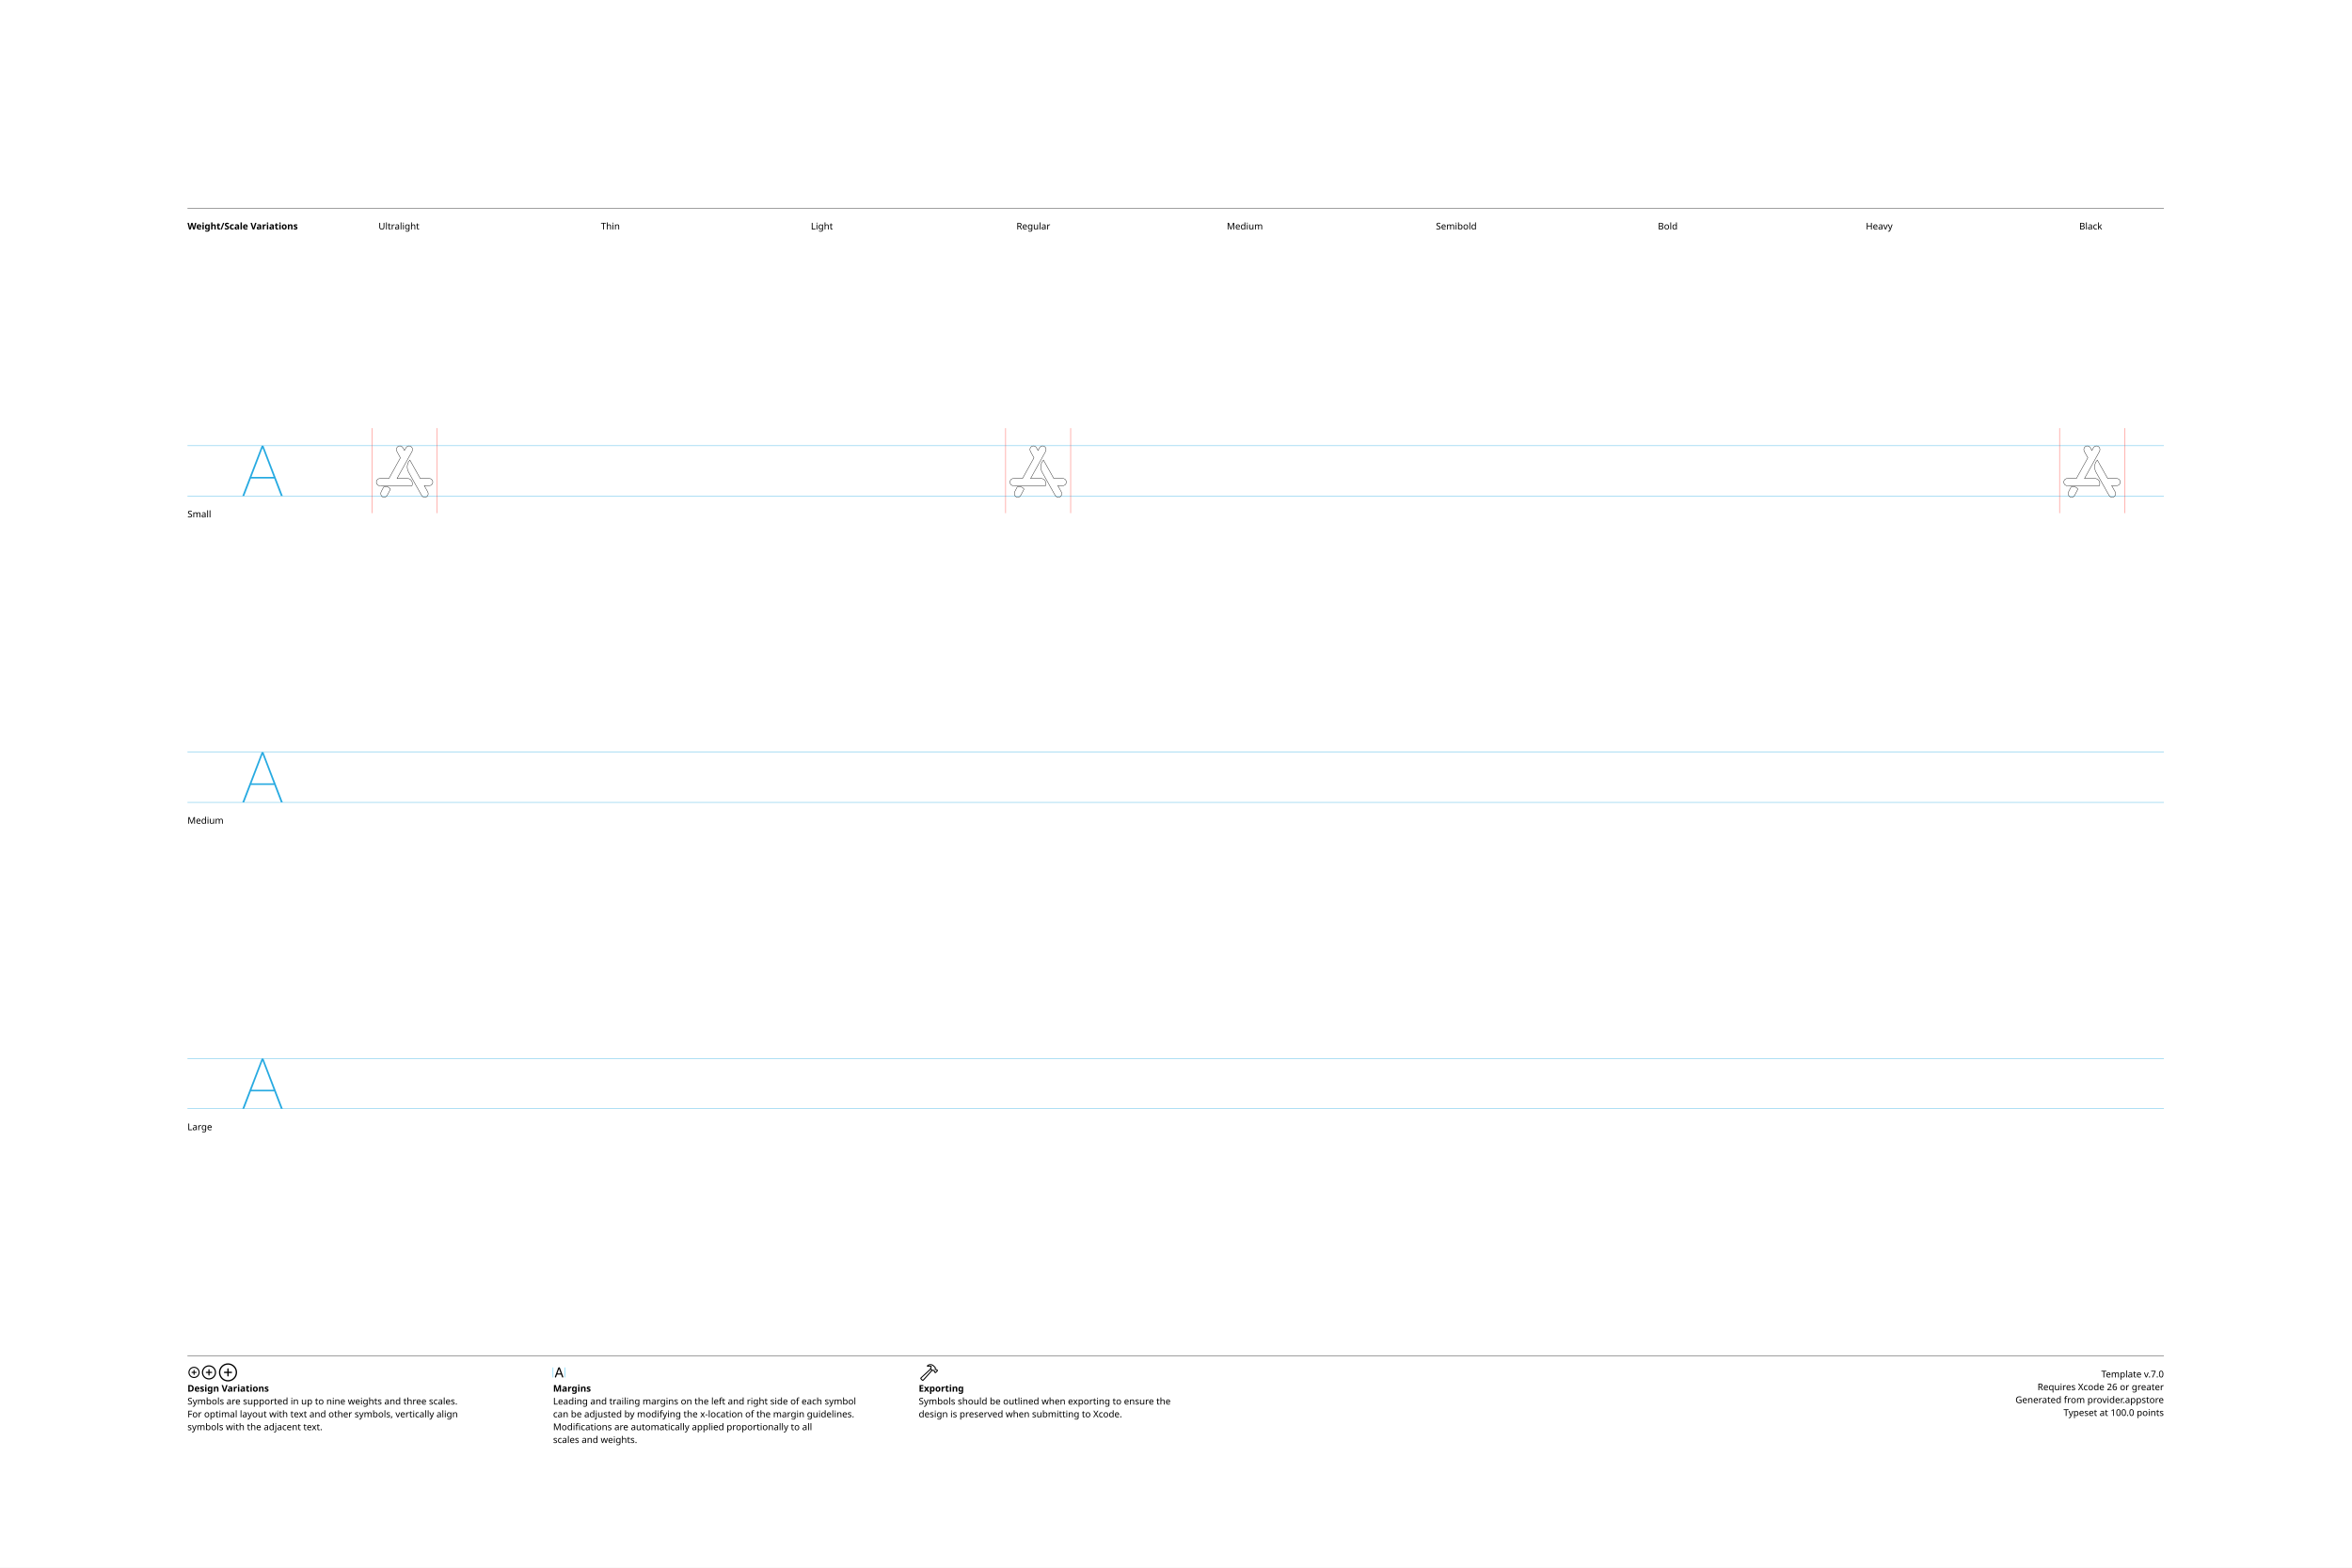
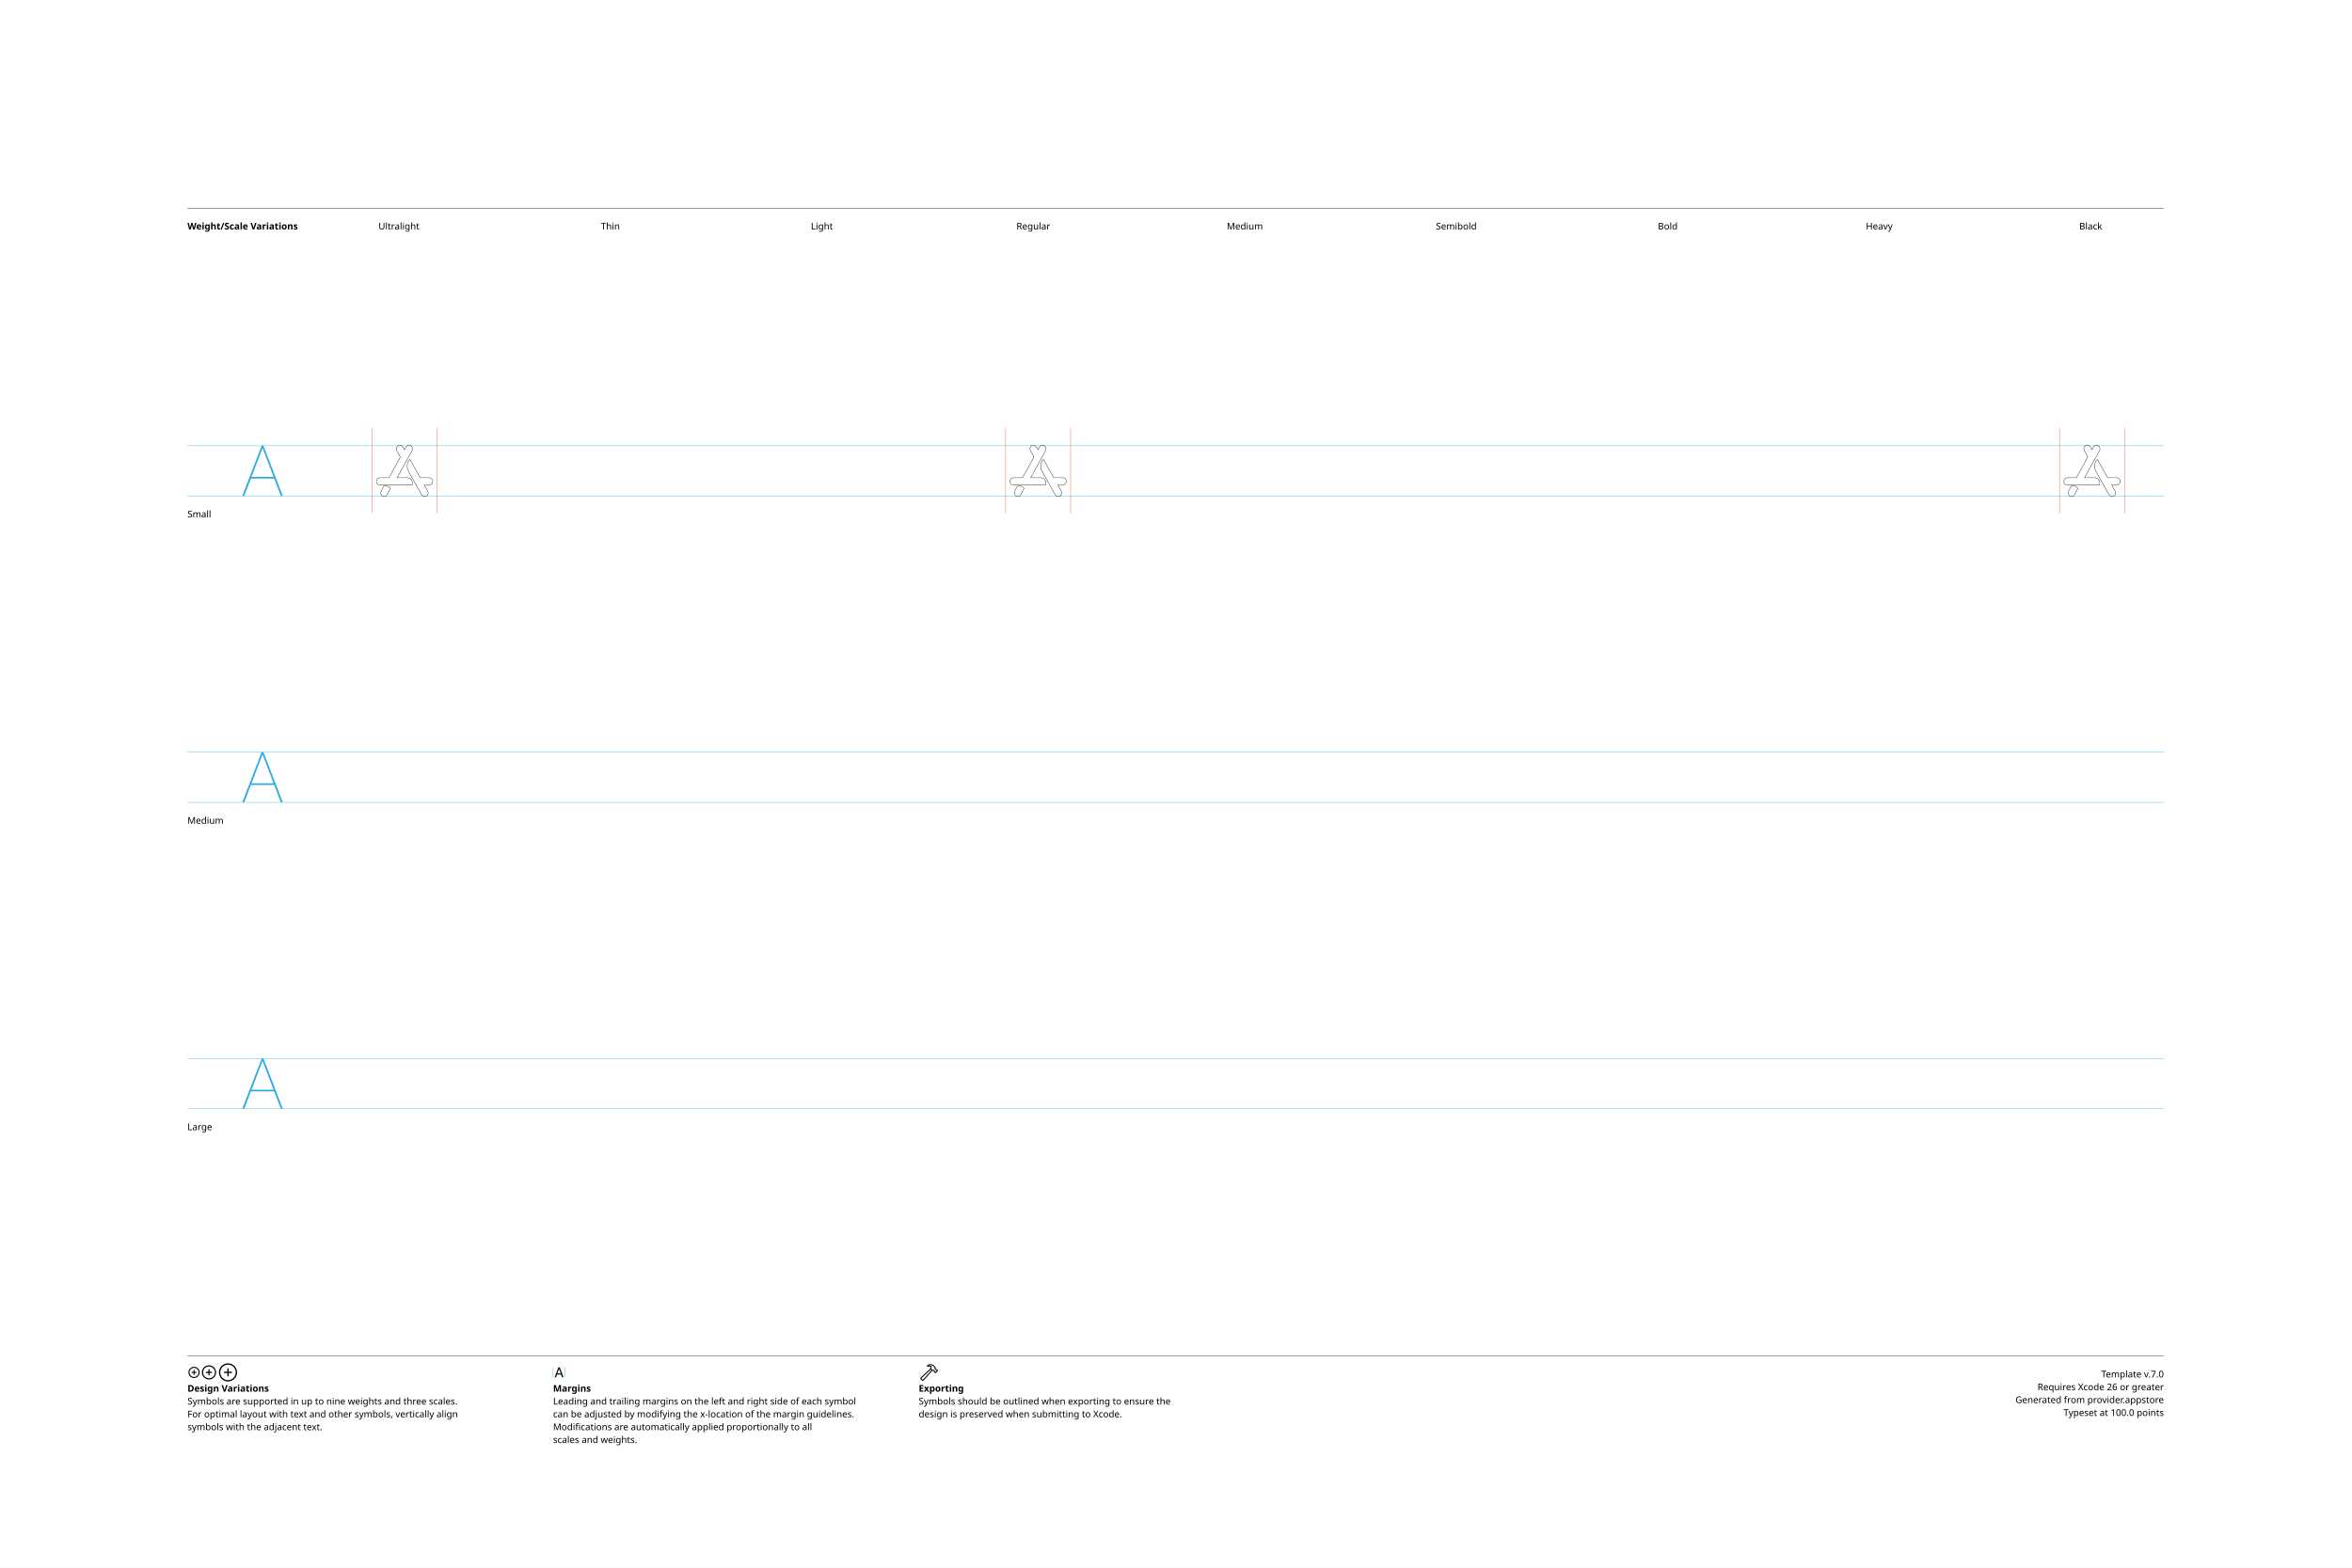
<svg xmlns="http://www.w3.org/2000/svg" version="1.1" viewBox="0 0 3300 2200">
  <style>.defaults {-sfsymbols-variable-value-mode:color;-sfsymbols-draw-reverses-motion-groups:false}

.monochrome-0 {-sfsymbols-motion-group:0}

.multicolor-0:tintColor {-sfsymbols-motion-group:0}

.hierarchical-0:primary {-sfsymbols-motion-group:0}

.SFSymbolsPreviewWireframe {fill:none;opacity:1.0;stroke:black;stroke-width:0.5}
</style>
  <g id="Notes">
    <rect height="2200" id="artboard" style="fill:white;opacity:1" width="3300" x="0" y="0" />
    <line style="fill:none;stroke:black;opacity:1;stroke-width:0.5;" x1="263" x2="3036" y1="292" y2="292" />
    <text style="stroke:none;fill:black;font-family:sans-serif;font-size:13;font-weight:bold;" transform="matrix(1 0 0 1 263 322)">Weight/Scale Variations</text>
    <text style="stroke:none;fill:black;font-family:sans-serif;font-size:13;text-anchor:middle;" transform="matrix(1 0 0 1 559.711 322)">Ultralight</text>
    <text style="stroke:none;fill:black;font-family:sans-serif;font-size:13;text-anchor:middle;" transform="matrix(1 0 0 1 856.422 322)">Thin</text>
    <text style="stroke:none;fill:black;font-family:sans-serif;font-size:13;text-anchor:middle;" transform="matrix(1 0 0 1 1153.13 322)">Light</text>
    <text style="stroke:none;fill:black;font-family:sans-serif;font-size:13;text-anchor:middle;" transform="matrix(1 0 0 1 1449.84 322)">Regular</text>
    <text style="stroke:none;fill:black;font-family:sans-serif;font-size:13;text-anchor:middle;" transform="matrix(1 0 0 1 1746.56 322)">Medium</text>
    <text style="stroke:none;fill:black;font-family:sans-serif;font-size:13;text-anchor:middle;" transform="matrix(1 0 0 1 2043.27 322)">Semibold</text>
    <text style="stroke:none;fill:black;font-family:sans-serif;font-size:13;text-anchor:middle;" transform="matrix(1 0 0 1 2339.98 322)">Bold</text>
    <text style="stroke:none;fill:black;font-family:sans-serif;font-size:13;text-anchor:middle;" transform="matrix(1 0 0 1 2636.69 322)">Heavy</text>
    <text style="stroke:none;fill:black;font-family:sans-serif;font-size:13;text-anchor:middle;" transform="matrix(1 0 0 1 2933.4 322)">Black</text>
    <line style="fill:none;stroke:black;opacity:1;stroke-width:0.5;" x1="263" x2="3036" y1="1903" y2="1903" />
    <g transform="matrix(0.2 0 0 0.2 263 1933)">
      <path d="m46.24 4.15c21.777 0 39.453-17.627 39.453-39.404s-17.676-39.404-39.453-39.404c-21.729 0-39.404 17.627-39.404 39.404s17.676 39.404 39.404 39.404Zm0-7.422c-17.676 0-31.934-14.307-31.934-31.982s14.258-31.982 31.934-31.982 31.982 14.307 31.982 31.982-14.307 31.982-31.982 31.982Zm3.613-17.773v-28.467c0-2.246-1.465-3.76-3.711-3.76-2.148 0-3.613 1.514-3.613 3.76v28.467c0 2.197 1.465 3.711 3.613 3.711 2.246 0 3.711-1.514 3.711-3.711Zm-17.822-10.596h28.418c2.197 0 3.711-1.465 3.711-3.613 0-2.197-1.514-3.711-3.711-3.711h-28.418c-2.246 0-3.76 1.514-3.76 3.711 0 2.148 1.514 3.613 3.76 3.613Z" />
    </g>
    <g transform="matrix(0.2 0 0 0.2 281.506 1933)">
      <path d="m58.545 14.551c27.49 0 49.805-22.314 49.805-49.805s-22.314-49.805-49.805-49.805-49.805 22.314-49.805 49.805 22.314 49.805 49.805 49.805Zm0-8.301c-22.949 0-41.504-18.555-41.504-41.504s18.555-41.504 41.504-41.504 41.504 18.555 41.504 41.504-18.555 41.504-41.504 41.504Zm4.053-23.096v-36.914c0-2.49-1.709-4.199-4.15-4.199-2.393 0-4.053 1.709-4.053 4.199v36.914c0 2.441 1.66 4.15 4.053 4.15 2.441 0 4.15-1.66 4.15-4.15Zm-22.559-14.404h36.963c2.441 0 4.15-1.611 4.15-4.004 0-2.441-1.709-4.15-4.15-4.15h-36.963c-2.49 0-4.15 1.709-4.15 4.15 0 2.393 1.66 4.004 4.15 4.004Z" />
    </g>
    <g transform="matrix(0.2 0 0 0.2 304.924 1933)">
      <path d="m74.853 28.32c35.107 0 63.623-28.467 63.623-63.574s-28.516-63.623-63.623-63.623-63.574 28.516-63.574 63.623 28.467 63.574 63.574 63.574Zm0-9.082c-30.127 0-54.492-24.365-54.492-54.492s24.365-54.492 54.492-54.492 54.492 24.365 54.492 54.492-24.365 54.492-54.492 54.492Zm4.443-30.322v-48.486c0-2.734-1.855-4.639-4.541-4.639-2.588 0-4.443 1.904-4.443 4.639v48.486c0 2.686 1.855 4.59 4.443 4.59 2.686 0 4.541-1.855 4.541-4.59Zm-28.711-19.775h48.486c2.686 0 4.59-1.807 4.59-4.395 0-2.734-1.855-4.59-4.59-4.59h-48.486c-2.734 0-4.59 1.855-4.59 4.59 0 2.588 1.855 4.395 4.59 4.395Z" />
    </g>
    <text style="stroke:none;fill:black;font-family:sans-serif;font-size:13;font-weight:bold;" transform="matrix(1 0 0 1 263 1953)">Design Variations</text>
    <text style="stroke:none;fill:black;font-family:sans-serif;font-size:13;" transform="matrix(1 0 0 1 263 1971)">Symbols are supported in up to nine weights and three scales.</text>
    <text style="stroke:none;fill:black;font-family:sans-serif;font-size:13;" transform="matrix(1 0 0 1 263 1989)">For optimal layout with text and other symbols, vertically align</text>
    <text style="stroke:none;fill:black;font-family:sans-serif;font-size:13;" transform="matrix(1 0 0 1 263 2007)">symbols with the adjacent text.</text>
    <line style="fill:none;stroke:#00AEEF;stroke-width:0.5;opacity:1.0;" x1="776" x2="776" y1="1919" y2="1933" />
    <g transform="matrix(0.2 0 0 0.2 776 1933)">
      <path d="m16.553 0.781c2.588 0 3.857-0.977 4.785-3.711l20.557-57.52h0.244l20.605 57.52c0.928 2.734 2.197 3.711 4.736 3.711 2.588 0 4.248-1.562 4.248-4.004 0-0.83-0.146-1.611-0.537-2.637l-22.9-60.986c-1.123-2.979-3.125-4.492-6.25-4.492-3.027 0-5.078 1.465-6.152 4.443l-22.9 61.084c-0.391 1.025-0.537 1.807-0.537 2.637 0 2.441 1.562 3.955 4.102 3.955Zm10.205-20.947h30.664c2.002 0 3.662-1.66 3.662-3.662 0-2.051-1.66-3.662-3.662-3.662h-30.664c-2.002 0-3.662 1.611-3.662 3.662 0 2.002 1.66 3.662 3.662 3.662Z" />
    </g>
    <line style="fill:none;stroke:#00AEEF;stroke-width:0.5;opacity:1.0;" x1="792.836" x2="792.836" y1="1919" y2="1933" />
    <text style="stroke:none;fill:black;font-family:sans-serif;font-size:13;font-weight:bold;" transform="matrix(1 0 0 1 776 1953)">Margins</text>
    <text style="stroke:none;fill:black;font-family:sans-serif;font-size:13;" transform="matrix(1 0 0 1 776 1971)">Leading and trailing margins on the left and right side of each symbol</text>
    <text style="stroke:none;fill:black;font-family:sans-serif;font-size:13;" transform="matrix(1 0 0 1 776 1989)">can be adjusted by modifying the x-location of the margin guidelines.</text>
    <text style="stroke:none;fill:black;font-family:sans-serif;font-size:13;" transform="matrix(1 0 0 1 776 2007)">Modifications are automatically applied proportionally to all</text>
    <text style="stroke:none;fill:black;font-family:sans-serif;font-size:13;" transform="matrix(1 0 0 1 776 2025)">scales and weights.</text>
    <g transform="matrix(0.2 0 0 0.2 1289 1933)">
      <path d="m14.209 13.135 7.861 7.861c4.297 4.395 9.326 4.102 13.867-1.025l60.693-68.213-4.883-4.883-60.254 67.676c-1.807 1.953-3.467 2.441-5.811 0.098l-5.176-5.127c-2.295-2.295-1.807-3.955 0.195-5.811l67.481-62.158-4.883-4.834-68.066 62.598c-4.98 4.59-5.322 9.473-1.025 13.818Zm44.873-97.461c-2.051 2.002-2.246 4.883-1.074 6.787 1.123 1.807 3.467 3.027 6.592 2.246 5.859-1.66 12.598-2.393 18.896 0.928l-2.686 7.129c-1.611 4.004-0.732 6.885 1.709 9.424l10.254 10.303c2.344 2.393 4.541 2.441 7.08 1.953l4.443-0.732 2.588 2.539-0.195 2.246c-0.098 2.295 0.537 4.297 2.783 6.494l3.369 3.32c2.295 2.295 5.518 2.49 7.812 0.195l12.988-13.037c2.295-2.344 2.148-5.371-0.195-7.666l-3.418-3.418c-2.197-2.197-4.053-3.027-6.348-2.881l-2.344 0.244-2.441-2.441 1.025-4.688c0.635-2.734-0.244-4.98-2.881-7.617l-11.279-11.182c-12.94-12.842-35.596-11.035-46.68-0.146Zm7.08 2.051c8.789-6.396 25.977-5.664 33.691 1.953l12.305 12.207c1.025 1.025 1.221 1.807 0.928 3.32l-1.465 6.641 6.738 6.689 4.395-0.244c1.123-0.049 1.514 0.049 2.344 0.879l2.539 2.49-10.84 10.84-2.49-2.49c-0.83-0.879-0.977-1.221-0.928-2.393l0.293-4.346-6.689-6.738-6.836 1.172c-1.416 0.293-2.051 0.195-3.174-0.879l-8.936-8.887c-1.074-1.025-1.172-1.709-0.488-3.369l4.59-11.475c-6.104-6.348-17.041-7.52-25.586-4.59-0.684 0.244-0.928-0.391-0.391-0.781Z" />
    </g>
    <text style="stroke:none;fill:black;font-family:sans-serif;font-size:13;font-weight:bold;" transform="matrix(1 0 0 1 1289 1953)">Exporting</text>
    <text style="stroke:none;fill:black;font-family:sans-serif;font-size:13;" transform="matrix(1 0 0 1 1289 1971)">Symbols should be outlined when exporting to ensure the</text>
    <text style="stroke:none;fill:black;font-family:sans-serif;font-size:13;" transform="matrix(1 0 0 1 1289 1989)">design is preserved when submitting to Xcode.</text>
    <text id="template-version" style="stroke:none;fill:black;font-family:sans-serif;font-size:13;text-anchor:end;" transform="matrix(1 0 0 1 3036 1933)">Template v.7.0</text>
    <text style="stroke:none;fill:black;font-family:sans-serif;font-size:13;text-anchor:end;" transform="matrix(1 0 0 1 3036 1951)">Requires Xcode 26 or greater</text>
    <text id="descriptive-name" style="stroke:none;fill:black;font-family:sans-serif;font-size:13;text-anchor:end;" transform="matrix(1 0 0 1 3036 1969)">Generated from provider.appstore</text>
    <text style="stroke:none;fill:black;font-family:sans-serif;font-size:13;text-anchor:end;" transform="matrix(1 0 0 1 3036 1987)">Typeset at 100.0 points</text>
    <text style="stroke:none;fill:black;font-family:sans-serif;font-size:13;" transform="matrix(1 0 0 1 263 726)">Small</text>
    <text style="stroke:none;fill:black;font-family:sans-serif;font-size:13;" transform="matrix(1 0 0 1 263 1156)">Medium</text>
    <text style="stroke:none;fill:black;font-family:sans-serif;font-size:13;" transform="matrix(1 0 0 1 263 1586)">Large</text>
  </g>
  <g id="Guides">
    <g id="H-reference" style="fill:#27AAE1;stroke:none;" transform="matrix(1 0 0 1 339 696)">
      <path d="M0.994 0L3.638 0L29.328-67.132L30.03-67.132L30.03-70.459L28.123-70.459ZM11.688-24.48L46.981-24.48L46.231-26.729L12.438-26.729ZM55.12 0L57.764 0L30.638-70.459L29.433-70.459L29.433-67.132Z" />
    </g>
    <line id="Baseline-S" style="fill:none;stroke:#27AAE1;opacity:1;stroke-width:0.5;" x1="263" x2="3036" y1="696" y2="696" />
    <line id="Capline-S" style="fill:none;stroke:#27AAE1;opacity:1;stroke-width:0.5;" x1="263" x2="3036" y1="625.541" y2="625.541" />
    <g id="H-reference" style="fill:#27AAE1;stroke:none;" transform="matrix(1 0 0 1 339 1126)">
      <path d="M0.994 0L3.638 0L29.328-67.132L30.03-67.132L30.03-70.459L28.123-70.459ZM11.688-24.48L46.981-24.48L46.231-26.729L12.438-26.729ZM55.12 0L57.764 0L30.638-70.459L29.433-70.459L29.433-67.132Z" />
    </g>
    <line id="Baseline-M" style="fill:none;stroke:#27AAE1;opacity:1;stroke-width:0.5;" x1="263" x2="3036" y1="1126" y2="1126" />
    <line id="Capline-M" style="fill:none;stroke:#27AAE1;opacity:1;stroke-width:0.5;" x1="263" x2="3036" y1="1055.54" y2="1055.54" />
    <g id="H-reference" style="fill:#27AAE1;stroke:none;" transform="matrix(1 0 0 1 339 1556)">
      <path d="M0.994 0L3.638 0L29.328-67.132L30.03-67.132L30.03-70.459L28.123-70.459ZM11.688-24.48L46.981-24.48L46.231-26.729L12.438-26.729ZM55.12 0L57.764 0L30.638-70.459L29.433-70.459L29.433-67.132Z" />
    </g>
    <line id="Baseline-L" style="fill:none;stroke:#27AAE1;opacity:1;stroke-width:0.5;" x1="263" x2="3036" y1="1556" y2="1556" />
    <line id="Capline-L" style="fill:none;stroke:#27AAE1;opacity:1;stroke-width:0.5;" x1="263" x2="3036" y1="1485.54" y2="1485.54" />
    <line id="left-margin-Ultralight-S" style="fill:none;stroke:#FF3B30;stroke-width:0.5;opacity:1.0;" x1="522.047" x2="522.047" y1="600.785" y2="720.121" />
    <line id="right-margin-Ultralight-S" style="fill:none;stroke:#FF3B30;stroke-width:0.5;opacity:1.0;" x1="613.247" x2="613.247" y1="600.785" y2="720.121" />
    <line id="left-margin-Regular-S" style="fill:none;stroke:#FF3B30;stroke-width:0.5;opacity:1.0;" x1="1410.980" x2="1410.980" y1="600.785" y2="720.121" />
    <line id="right-margin-Regular-S" style="fill:none;stroke:#FF3B30;stroke-width:0.5;opacity:1.0;" x1="1502.180" x2="1502.180" y1="600.785" y2="720.121" />
    <line id="left-margin-Black-S" style="fill:none;stroke:#FF3B30;stroke-width:0.5;opacity:1.0;" x1="2889.630" x2="2889.630" y1="600.785" y2="720.121" />
    <line id="right-margin-Black-S" style="fill:none;stroke:#FF3B30;stroke-width:0.5;opacity:1.0;" x1="2980.830" x2="2980.830" y1="600.785" y2="720.121" />
  </g>
  <g id="Symbols">
    <g id="Ultralight-S" transform="matrix(1 0 0 1 522.047 696)">
-       <path class="monochrome-0 multicolor-0:tintColor hierarchical-0:primary SFSymbolsPreviewWireframe" d="M35.068 -24.558L55.233 -60.979C55.509 -61.478 55.788 -61.975 56.037 -62.491C56.263 -62.96 56.455 -63.433 56.58 -63.944C56.845 -65.02 56.774 -66.141 56.362 -67.168C55.954 -68.189 55.235 -69.041 54.316 -69.595C53.405 -70.146 52.333 -70.37 51.277 -70.23C50.219 -70.088 49.252 -69.591 48.491 -68.815C48.13 -68.446 47.832 -68.035 47.556 -67.597C47.253 -67.114 46.979 -66.614 46.701 -66.114L45.426 -63.811L44.151 -66.114C43.875 -66.614 43.601 -67.114 43.297 -67.597C43.021 -68.035 42.723 -68.446 42.362 -68.815C41.601 -69.591 40.635 -70.087 39.577 -70.23C38.521 -70.37 37.449 -70.146 36.537 -69.595C35.619 -69.041 34.899 -68.189 34.49 -67.168C34.079 -66.141 34.008 -65.02 34.273 -63.944C34.398 -63.433 34.59 -62.96 34.816 -62.491C35.065 -61.975 35.344 -61.478 35.621 -60.979L39.739 -53.54L23.693 -24.558L12.697 -24.558C12.144 -24.558 11.591 -24.56 11.039 -24.528C10.536 -24.498 10.047 -24.434 9.56 -24.292C8.535 -23.993 7.639 -23.369 6.992 -22.484C6.348 -21.604 6 -20.527 6 -19.422C6 -18.315 6.349 -17.24 6.992 -16.36C7.639 -15.475 8.535 -14.851 9.56 -14.552C10.047 -14.41 10.537 -14.346 11.039 -14.316C11.591 -14.283 12.144 -14.286 12.697 -14.286L55.918 -14.286C55.974 -14.404 56.113 -14.713 56.248 -15.176C57.617 -19.846 54.216 -24.558 49.534 -24.558ZM16.273 -12.604L13.659 -7.652C13.389 -7.139 13.116 -6.629 12.872 -6.099C12.651 -5.618 12.463 -5.132 12.34 -4.608C12.081 -3.503 12.15 -2.352 12.553 -1.298C12.953 -0.25 13.657 0.626 14.556 1.193C15.456 1.761 16.5 1.99 17.53 1.845C18.566 1.7 19.512 1.189 20.257 0.392C20.611 0.013 20.902 -0.408 21.172 -0.857C21.469 -1.353 21.737 -1.867 22.008 -2.379L25.8 -9.562C25.504 -10.054 22.674 -14.415 16.273 -12.604M84.206 -22.523C83.569 -23.385 82.665 -24.012 81.635 -24.307C81.148 -24.447 80.658 -24.51 80.156 -24.54C79.602 -24.572 79.05 -24.57 78.496 -24.57L67.537 -24.57L53.054 -50.365C50.857 -48.054 49.875 -45.465 49.499 -43.113C48.952 -39.703 49.62 -36.205 51.3 -33.212L68.705 -2.215C68.982 -1.722 69.256 -1.228 69.56 -0.751C69.836 -0.319 70.133 0.086 70.495 0.45C71.258 1.217 72.224 1.707 73.284 1.847C74.337 1.986 75.405 1.766 76.325 1.22C77.244 0.674 77.964 -0.167 78.374 -1.175C78.786 -2.189 78.856 -3.295 78.591 -4.356C78.466 -4.861 78.274 -5.328 78.047 -5.791C77.799 -6.3 77.52 -6.79 77.242 -7.283L73.23 -14.432L78.496 -14.432C79.05 -14.432 79.602 -14.429 80.156 -14.461C80.658 -14.491 81.148 -14.554 81.635 -14.694C82.666 -14.989 83.57 -15.616 84.206 -16.478C84.852 -17.353 85.2 -18.413 85.199 -19.5C85.2 -20.588 84.852 -21.648 84.206 -22.523Z" />
+       <path class="monochrome-0 multicolor-0:tintColor hierarchical-0:primary SFSymbolsPreviewWireframe" d="M35.068 -25.568L55.233 -61.989C55.509 -62.488 55.788 -62.985 56.037 -63.501C56.263 -63.97 56.455 -64.443 56.58 -64.954C56.845 -66.03 56.774 -67.151 56.362 -68.178C55.954 -69.199 55.235 -70.051 54.316 -70.605C53.405 -71.156 52.333 -71.38 51.277 -71.24C50.219 -71.098 49.252 -70.601 48.491 -69.825C48.13 -69.456 47.832 -69.045 47.556 -68.607C47.253 -68.124 46.979 -67.624 46.701 -67.124L45.426 -64.821L44.151 -67.124C43.875 -67.624 43.601 -68.124 43.297 -68.607C43.021 -69.045 42.723 -69.456 42.362 -69.825C41.601 -70.601 40.635 -71.097 39.577 -71.24C38.521 -71.38 37.449 -71.156 36.537 -70.605C35.619 -70.051 34.899 -69.199 34.49 -68.178C34.079 -67.151 34.008 -66.03 34.273 -64.954C34.398 -64.443 34.59 -63.97 34.816 -63.501C35.065 -62.985 35.344 -62.488 35.621 -61.989L39.739 -54.55L23.693 -25.568L12.697 -25.568C12.144 -25.568 11.591 -25.57 11.039 -25.538C10.536 -25.508 10.047 -25.444 9.56 -25.302C8.535 -25.003 7.639 -24.379 6.992 -23.494C6.348 -22.614 6 -21.537 6 -20.432C6 -19.325 6.349 -18.25 6.992 -17.37C7.639 -16.485 8.535 -15.861 9.56 -15.562C10.047 -15.42 10.537 -15.356 11.039 -15.326C11.591 -15.293 12.144 -15.296 12.697 -15.296L55.918 -15.296C55.974 -15.414 56.113 -15.723 56.248 -16.186C57.617 -20.856 54.216 -25.568 49.534 -25.568ZM16.273 -13.614L13.659 -8.662C13.389 -8.149 13.116 -7.639 12.872 -7.109C12.651 -6.628 12.463 -6.142 12.34 -5.618C12.081 -4.513 12.15 -3.362 12.553 -2.308C12.953 -1.26 13.657 -0.384 14.556 0.183C15.456 0.751 16.5 0.98 17.53 0.835C18.566 0.69 19.512 0.179 20.257 -0.618C20.611 -0.997 20.902 -1.418 21.172 -1.867C21.469 -2.363 21.737 -2.877 22.008 -3.389L25.8 -10.572C25.504 -11.064 22.674 -15.425 16.273 -13.614M84.206 -23.533C83.569 -24.395 82.665 -25.022 81.635 -25.317C81.148 -25.457 80.658 -25.52 80.156 -25.55C79.602 -25.582 79.05 -25.58 78.496 -25.58L67.537 -25.58L53.054 -51.375C50.857 -49.064 49.875 -46.475 49.499 -44.123C48.952 -40.713 49.62 -37.215 51.3 -34.222L68.705 -3.225C68.982 -2.732 69.256 -2.238 69.56 -1.761C69.836 -1.329 70.133 -0.924 70.495 -0.56C71.258 0.207 72.224 0.697 73.284 0.837C74.337 0.976 75.405 0.756 76.325 0.21C77.244 -0.336 77.964 -1.177 78.374 -2.185C78.786 -3.199 78.856 -4.305 78.591 -5.366C78.466 -5.871 78.274 -6.338 78.047 -6.801C77.799 -7.31 77.52 -7.8 77.242 -8.293L73.23 -15.442L78.496 -15.442C79.05 -15.442 79.602 -15.439 80.156 -15.471C80.658 -15.501 81.148 -15.564 81.635 -15.704C82.666 -15.999 83.57 -16.626 84.206 -17.488C84.852 -18.363 85.2 -19.423 85.199 -20.51C85.2 -21.598 84.852 -22.658 84.206 -23.533Z" />
    </g>
    <g id="Regular-S" transform="matrix(1 0 0 1 1410.98 696)">
-       <path class="monochrome-0 multicolor-0:tintColor hierarchical-0:primary SFSymbolsPreviewWireframe" d="M35.068 -24.558L55.233 -60.979C55.509 -61.478 55.788 -61.975 56.037 -62.491C56.263 -62.96 56.455 -63.433 56.58 -63.944C56.845 -65.02 56.774 -66.141 56.362 -67.168C55.954 -68.189 55.235 -69.041 54.316 -69.595C53.405 -70.146 52.333 -70.37 51.277 -70.23C50.219 -70.088 49.252 -69.591 48.491 -68.815C48.13 -68.446 47.832 -68.035 47.556 -67.597C47.253 -67.114 46.979 -66.614 46.701 -66.114L45.426 -63.811L44.151 -66.114C43.875 -66.614 43.601 -67.114 43.297 -67.597C43.021 -68.035 42.723 -68.446 42.362 -68.815C41.601 -69.591 40.635 -70.087 39.577 -70.23C38.521 -70.37 37.449 -70.146 36.537 -69.595C35.619 -69.041 34.899 -68.189 34.49 -67.168C34.079 -66.141 34.008 -65.02 34.273 -63.944C34.398 -63.433 34.59 -62.96 34.816 -62.491C35.065 -61.975 35.344 -61.478 35.621 -60.979L39.739 -53.54L23.693 -24.558L12.697 -24.558C12.144 -24.558 11.591 -24.56 11.039 -24.528C10.536 -24.498 10.047 -24.434 9.56 -24.292C8.535 -23.993 7.639 -23.369 6.992 -22.484C6.348 -21.604 6 -20.527 6 -19.422C6 -18.315 6.349 -17.24 6.992 -16.36C7.639 -15.475 8.535 -14.851 9.56 -14.552C10.047 -14.41 10.537 -14.346 11.039 -14.316C11.591 -14.283 12.144 -14.286 12.697 -14.286L55.918 -14.286C55.974 -14.404 56.113 -14.713 56.248 -15.176C57.617 -19.846 54.216 -24.558 49.534 -24.558ZM16.273 -12.604L13.659 -7.652C13.389 -7.139 13.116 -6.629 12.872 -6.099C12.651 -5.618 12.463 -5.132 12.34 -4.608C12.081 -3.503 12.15 -2.352 12.553 -1.298C12.953 -0.25 13.657 0.626 14.556 1.193C15.456 1.761 16.5 1.99 17.53 1.845C18.566 1.7 19.512 1.189 20.257 0.392C20.611 0.013 20.902 -0.408 21.172 -0.857C21.469 -1.353 21.737 -1.867 22.008 -2.379L25.8 -9.562C25.504 -10.054 22.674 -14.415 16.273 -12.604M84.206 -22.523C83.569 -23.385 82.665 -24.012 81.635 -24.307C81.148 -24.447 80.658 -24.51 80.156 -24.54C79.602 -24.572 79.05 -24.57 78.496 -24.57L67.537 -24.57L53.054 -50.365C50.857 -48.054 49.875 -45.465 49.499 -43.113C48.952 -39.703 49.62 -36.205 51.3 -33.212L68.705 -2.215C68.982 -1.722 69.256 -1.228 69.56 -0.751C69.836 -0.319 70.133 0.086 70.495 0.45C71.258 1.217 72.224 1.707 73.284 1.847C74.337 1.986 75.405 1.766 76.325 1.22C77.244 0.674 77.964 -0.167 78.374 -1.175C78.786 -2.189 78.856 -3.295 78.591 -4.356C78.466 -4.861 78.274 -5.328 78.047 -5.791C77.799 -6.3 77.52 -6.79 77.242 -7.283L73.23 -14.432L78.496 -14.432C79.05 -14.432 79.602 -14.429 80.156 -14.461C80.658 -14.491 81.148 -14.554 81.635 -14.694C82.666 -14.989 83.57 -15.616 84.206 -16.478C84.852 -17.353 85.2 -18.413 85.199 -19.5C85.2 -20.588 84.852 -21.648 84.206 -22.523Z" />
+       <path class="monochrome-0 multicolor-0:tintColor hierarchical-0:primary SFSymbolsPreviewWireframe" d="M35.068 -25.568L55.233 -61.989C55.509 -62.488 55.788 -62.985 56.037 -63.501C56.263 -63.97 56.455 -64.443 56.58 -64.954C56.845 -66.03 56.774 -67.151 56.362 -68.178C55.954 -69.199 55.235 -70.051 54.316 -70.605C53.405 -71.156 52.333 -71.38 51.277 -71.24C50.219 -71.098 49.252 -70.601 48.491 -69.825C48.13 -69.456 47.832 -69.045 47.556 -68.607C47.253 -68.124 46.979 -67.624 46.701 -67.124L45.426 -64.821L44.151 -67.124C43.875 -67.624 43.601 -68.124 43.297 -68.607C43.021 -69.045 42.723 -69.456 42.362 -69.825C41.601 -70.601 40.635 -71.097 39.577 -71.24C38.521 -71.38 37.449 -71.156 36.537 -70.605C35.619 -70.051 34.899 -69.199 34.49 -68.178C34.079 -67.151 34.008 -66.03 34.273 -64.954C34.398 -64.443 34.59 -63.97 34.816 -63.501C35.065 -62.985 35.344 -62.488 35.621 -61.989L39.739 -54.55L23.693 -25.568L12.697 -25.568C12.144 -25.568 11.591 -25.57 11.039 -25.538C10.536 -25.508 10.047 -25.444 9.56 -25.302C8.535 -25.003 7.639 -24.379 6.992 -23.494C6.348 -22.614 6 -21.537 6 -20.432C6 -19.325 6.349 -18.25 6.992 -17.37C7.639 -16.485 8.535 -15.861 9.56 -15.562C10.047 -15.42 10.537 -15.356 11.039 -15.326C11.591 -15.293 12.144 -15.296 12.697 -15.296L55.918 -15.296C55.974 -15.414 56.113 -15.723 56.248 -16.186C57.617 -20.856 54.216 -25.568 49.534 -25.568ZM16.273 -13.614L13.659 -8.662C13.389 -8.149 13.116 -7.639 12.872 -7.109C12.651 -6.628 12.463 -6.142 12.34 -5.618C12.081 -4.513 12.15 -3.362 12.553 -2.308C12.953 -1.26 13.657 -0.384 14.556 0.183C15.456 0.751 16.5 0.98 17.53 0.835C18.566 0.69 19.512 0.179 20.257 -0.618C20.611 -0.997 20.902 -1.418 21.172 -1.867C21.469 -2.363 21.737 -2.877 22.008 -3.389L25.8 -10.572C25.504 -11.064 22.674 -15.425 16.273 -13.614M84.206 -23.533C83.569 -24.395 82.665 -25.022 81.635 -25.317C81.148 -25.457 80.658 -25.52 80.156 -25.55C79.602 -25.582 79.05 -25.58 78.496 -25.58L67.537 -25.58L53.054 -51.375C50.857 -49.064 49.875 -46.475 49.499 -44.123C48.952 -40.713 49.62 -37.215 51.3 -34.222L68.705 -3.225C68.982 -2.732 69.256 -2.238 69.56 -1.761C69.836 -1.329 70.133 -0.924 70.495 -0.56C71.258 0.207 72.224 0.697 73.284 0.837C74.337 0.976 75.405 0.756 76.325 0.21C77.244 -0.336 77.964 -1.177 78.374 -2.185C78.786 -3.199 78.856 -4.305 78.591 -5.366C78.466 -5.871 78.274 -6.338 78.047 -6.801C77.799 -7.31 77.52 -7.8 77.242 -8.293L73.23 -15.442L78.496 -15.442C79.05 -15.442 79.602 -15.439 80.156 -15.471C80.658 -15.501 81.148 -15.564 81.635 -15.704C82.666 -15.999 83.57 -16.626 84.206 -17.488C84.852 -18.363 85.2 -19.423 85.199 -20.51C85.2 -21.598 84.852 -22.658 84.206 -23.533Z" />
    </g>
    <g id="Black-S" transform="matrix(1 0 0 1 2889.63 696)">
-       <path class="monochrome-0 multicolor-0:tintColor hierarchical-0:primary SFSymbolsPreviewWireframe" d="M35.068 -24.558L55.233 -60.979C55.509 -61.478 55.788 -61.975 56.037 -62.491C56.263 -62.96 56.455 -63.433 56.58 -63.944C56.845 -65.02 56.774 -66.141 56.362 -67.168C55.954 -68.189 55.235 -69.041 54.316 -69.595C53.405 -70.146 52.333 -70.37 51.277 -70.23C50.219 -70.088 49.252 -69.591 48.491 -68.815C48.13 -68.446 47.832 -68.035 47.556 -67.597C47.253 -67.114 46.979 -66.614 46.701 -66.114L45.426 -63.811L44.151 -66.114C43.875 -66.614 43.601 -67.114 43.297 -67.597C43.021 -68.035 42.723 -68.446 42.362 -68.815C41.601 -69.591 40.635 -70.087 39.577 -70.23C38.521 -70.37 37.449 -70.146 36.537 -69.595C35.619 -69.041 34.899 -68.189 34.49 -67.168C34.079 -66.141 34.008 -65.02 34.273 -63.944C34.398 -63.433 34.59 -62.96 34.816 -62.491C35.065 -61.975 35.344 -61.478 35.621 -60.979L39.739 -53.54L23.693 -24.558L12.697 -24.558C12.144 -24.558 11.591 -24.56 11.039 -24.528C10.536 -24.498 10.047 -24.434 9.56 -24.292C8.535 -23.993 7.639 -23.369 6.992 -22.484C6.348 -21.604 6 -20.527 6 -19.422C6 -18.315 6.349 -17.24 6.992 -16.36C7.639 -15.475 8.535 -14.851 9.56 -14.552C10.047 -14.41 10.537 -14.346 11.039 -14.316C11.591 -14.283 12.144 -14.286 12.697 -14.286L55.918 -14.286C55.974 -14.404 56.113 -14.713 56.248 -15.176C57.617 -19.846 54.216 -24.558 49.534 -24.558ZM16.273 -12.604L13.659 -7.652C13.389 -7.139 13.116 -6.629 12.872 -6.099C12.651 -5.618 12.463 -5.132 12.34 -4.608C12.081 -3.503 12.15 -2.352 12.553 -1.298C12.953 -0.25 13.657 0.626 14.556 1.193C15.456 1.761 16.5 1.99 17.53 1.845C18.566 1.7 19.512 1.189 20.257 0.392C20.611 0.013 20.902 -0.408 21.172 -0.857C21.469 -1.353 21.737 -1.867 22.008 -2.379L25.8 -9.562C25.504 -10.054 22.674 -14.415 16.273 -12.604M84.206 -22.523C83.569 -23.385 82.665 -24.012 81.635 -24.307C81.148 -24.447 80.658 -24.51 80.156 -24.54C79.602 -24.572 79.05 -24.57 78.496 -24.57L67.537 -24.57L53.054 -50.365C50.857 -48.054 49.875 -45.465 49.499 -43.113C48.952 -39.703 49.62 -36.205 51.3 -33.212L68.705 -2.215C68.982 -1.722 69.256 -1.228 69.56 -0.751C69.836 -0.319 70.133 0.086 70.495 0.45C71.258 1.217 72.224 1.707 73.284 1.847C74.337 1.986 75.405 1.766 76.325 1.22C77.244 0.674 77.964 -0.167 78.374 -1.175C78.786 -2.189 78.856 -3.295 78.591 -4.356C78.466 -4.861 78.274 -5.328 78.047 -5.791C77.799 -6.3 77.52 -6.79 77.242 -7.283L73.23 -14.432L78.496 -14.432C79.05 -14.432 79.602 -14.429 80.156 -14.461C80.658 -14.491 81.148 -14.554 81.635 -14.694C82.666 -14.989 83.57 -15.616 84.206 -16.478C84.852 -17.353 85.2 -18.413 85.199 -19.5C85.2 -20.588 84.852 -21.648 84.206 -22.523Z" />
+       <path class="monochrome-0 multicolor-0:tintColor hierarchical-0:primary SFSymbolsPreviewWireframe" d="M35.068 -25.568L55.233 -61.989C55.509 -62.488 55.788 -62.985 56.037 -63.501C56.263 -63.97 56.455 -64.443 56.58 -64.954C56.845 -66.03 56.774 -67.151 56.362 -68.178C55.954 -69.199 55.235 -70.051 54.316 -70.605C53.405 -71.156 52.333 -71.38 51.277 -71.24C50.219 -71.098 49.252 -70.601 48.491 -69.825C48.13 -69.456 47.832 -69.045 47.556 -68.607C47.253 -68.124 46.979 -67.624 46.701 -67.124L45.426 -64.821L44.151 -67.124C43.875 -67.624 43.601 -68.124 43.297 -68.607C43.021 -69.045 42.723 -69.456 42.362 -69.825C41.601 -70.601 40.635 -71.097 39.577 -71.24C38.521 -71.38 37.449 -71.156 36.537 -70.605C35.619 -70.051 34.899 -69.199 34.49 -68.178C34.079 -67.151 34.008 -66.03 34.273 -64.954C34.398 -64.443 34.59 -63.97 34.816 -63.501C35.065 -62.985 35.344 -62.488 35.621 -61.989L39.739 -54.55L23.693 -25.568L12.697 -25.568C12.144 -25.568 11.591 -25.57 11.039 -25.538C10.536 -25.508 10.047 -25.444 9.56 -25.302C8.535 -25.003 7.639 -24.379 6.992 -23.494C6.348 -22.614 6 -21.537 6 -20.432C6 -19.325 6.349 -18.25 6.992 -17.37C7.639 -16.485 8.535 -15.861 9.56 -15.562C10.047 -15.42 10.537 -15.356 11.039 -15.326C11.591 -15.293 12.144 -15.296 12.697 -15.296L55.918 -15.296C55.974 -15.414 56.113 -15.723 56.248 -16.186C57.617 -20.856 54.216 -25.568 49.534 -25.568ZM16.273 -13.614L13.659 -8.662C13.389 -8.149 13.116 -7.639 12.872 -7.109C12.651 -6.628 12.463 -6.142 12.34 -5.618C12.081 -4.513 12.15 -3.362 12.553 -2.308C12.953 -1.26 13.657 -0.384 14.556 0.183C15.456 0.751 16.5 0.98 17.53 0.835C18.566 0.69 19.512 0.179 20.257 -0.618C20.611 -0.997 20.902 -1.418 21.172 -1.867C21.469 -2.363 21.737 -2.877 22.008 -3.389L25.8 -10.572C25.504 -11.064 22.674 -15.425 16.273 -13.614M84.206 -23.533C83.569 -24.395 82.665 -25.022 81.635 -25.317C81.148 -25.457 80.658 -25.52 80.156 -25.55C79.602 -25.582 79.05 -25.58 78.496 -25.58L67.537 -25.58L53.054 -51.375C50.857 -49.064 49.875 -46.475 49.499 -44.123C48.952 -40.713 49.62 -37.215 51.3 -34.222L68.705 -3.225C68.982 -2.732 69.256 -2.238 69.56 -1.761C69.836 -1.329 70.133 -0.924 70.495 -0.56C71.258 0.207 72.224 0.697 73.284 0.837C74.337 0.976 75.405 0.756 76.325 0.21C77.244 -0.336 77.964 -1.177 78.374 -2.185C78.786 -3.199 78.856 -4.305 78.591 -5.366C78.466 -5.871 78.274 -6.338 78.047 -6.801C77.799 -7.31 77.52 -7.8 77.242 -8.293L73.23 -15.442L78.496 -15.442C79.05 -15.442 79.602 -15.439 80.156 -15.471C80.658 -15.501 81.148 -15.564 81.635 -15.704C82.666 -15.999 83.57 -16.626 84.206 -17.488C84.852 -18.363 85.2 -19.423 85.199 -20.51C85.2 -21.598 84.852 -22.658 84.206 -23.533Z" />
    </g>
  </g>
</svg>
